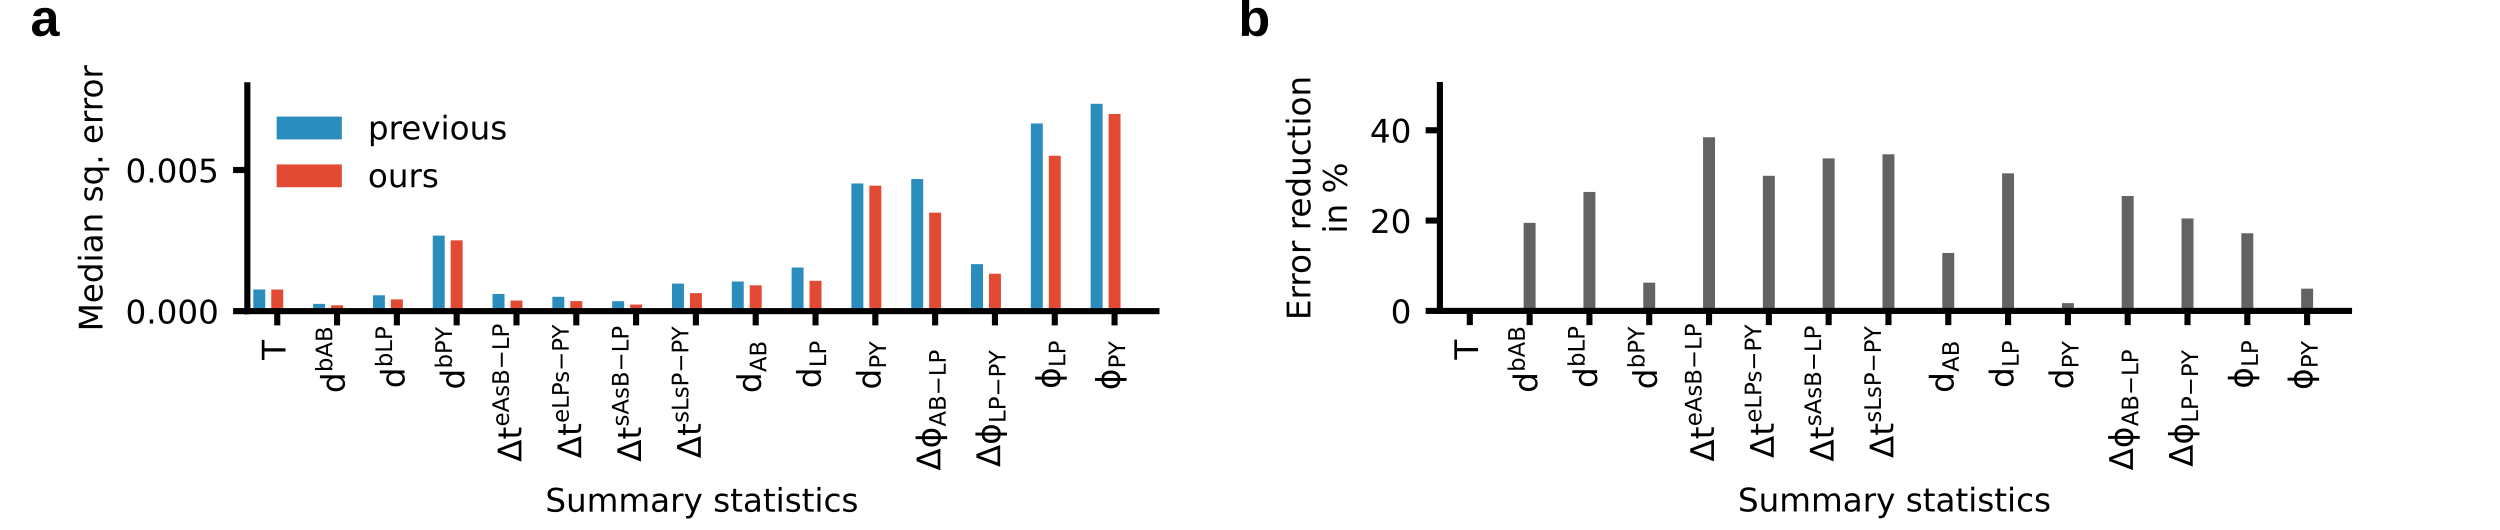
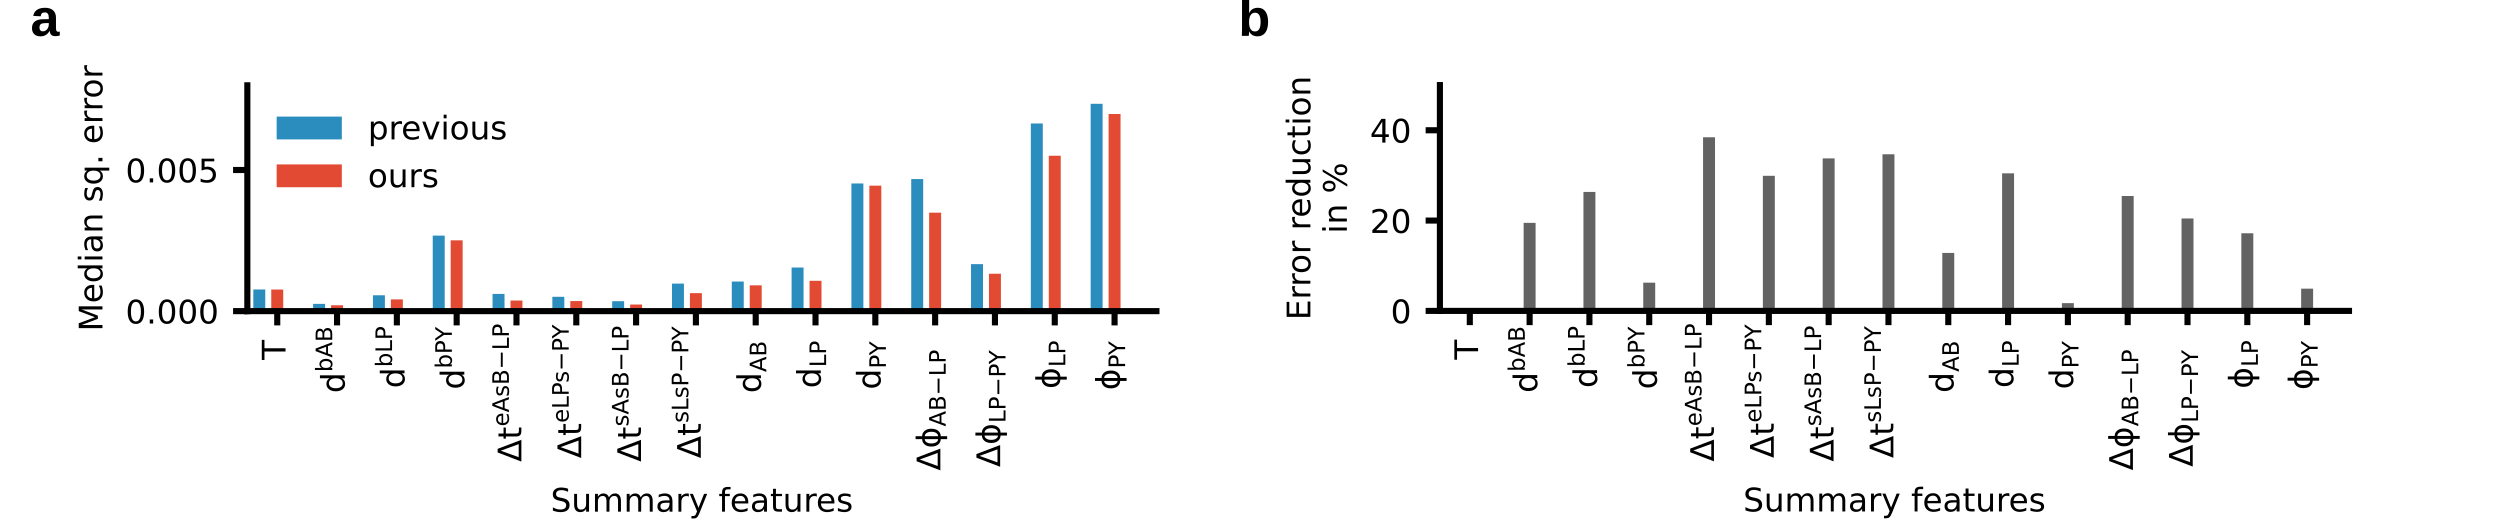
<svg xmlns="http://www.w3.org/2000/svg" xmlns:xlink="http://www.w3.org/1999/xlink" version="1.1" width="20.3cm" viewBox="0 0 20.3cm 4.3cm" height="4.3cm">
  <g>
    <g transform="translate(14.85, 11.0) scale(1) ">
      <g transform="translate(0, 0) scale(1.25) ">
        <defs>
          <style type="text/css">*{stroke-linecap:butt;stroke-linejoin:round;}</style>
        </defs>
        <g id="figure_1">
          <g id="patch_1">
            <path d="M 0 125.691  L 279.245 125.691  L 279.245 0  L 0 0  z " style="fill:none;" />
          </g>
          <g id="axes_1">
            <g id="patch_2">
              <path d="M 48.845 67.588  L 272.045 67.588  L 272.045 12.148  L 48.845 12.148  z " style="fill:none;" />
            </g>
            <g id="patch_3">
-               <path clip-path="url(#p4ade807b76)" d="M 50.313 67.588  L 53.25 67.588  L 53.25 62.268  L 50.313 62.268  z " style="fill:#2b8cbe;" />
+               <path clip-path="url(#p4ce9675aa1)" d="M 50.313 67.588  L 53.25 67.588  L 53.25 62.268  L 50.313 62.268  z " style="fill:#2b8cbe;" />
            </g>
            <g id="patch_4">
-               <path clip-path="url(#p4ade807b76)" d="M 64.998 67.588  L 67.934 67.588  L 67.934 65.808  L 64.998 65.808  z " style="fill:#2b8cbe;" />
+               <path clip-path="url(#p4ce9675aa1)" d="M 64.998 67.588  L 67.934 67.588  L 67.934 65.808  L 64.998 65.808  z " style="fill:#2b8cbe;" />
            </g>
            <g id="patch_5">
-               <path clip-path="url(#p4ade807b76)" d="M 79.682 67.588  L 82.619 67.588  L 82.619 63.686  L 79.682 63.686  z " style="fill:#2b8cbe;" />
+               <path clip-path="url(#p4ce9675aa1)" d="M 79.682 67.588  L 82.619 67.588  L 82.619 63.686  L 79.682 63.686  z " style="fill:#2b8cbe;" />
            </g>
            <g id="patch_6">
-               <path clip-path="url(#p4ade807b76)" d="M 94.366 67.588  L 97.303 67.588  L 97.303 49.051  L 94.366 49.051  z " style="fill:#2b8cbe;" />
+               <path clip-path="url(#p4ce9675aa1)" d="M 94.366 67.588  L 97.303 67.588  L 97.303 49.051  L 94.366 49.051  z " style="fill:#2b8cbe;" />
            </g>
            <g id="patch_7">
-               <path clip-path="url(#p4ade807b76)" d="M 109.05 67.588  L 111.987 67.588  L 111.987 63.369  L 109.05 63.369  z " style="fill:#2b8cbe;" />
+               <path clip-path="url(#p4ce9675aa1)" d="M 109.05 67.588  L 111.987 67.588  L 111.987 63.369  L 109.05 63.369  z " style="fill:#2b8cbe;" />
            </g>
            <g id="patch_8">
-               <path clip-path="url(#p4ade807b76)" d="M 123.734 67.588  L 126.671 67.588  L 126.671 64.066  L 123.734 64.066  z " style="fill:#2b8cbe;" />
+               <path clip-path="url(#p4ce9675aa1)" d="M 123.734 67.588  L 126.671 67.588  L 126.671 64.066  L 123.734 64.066  z " style="fill:#2b8cbe;" />
            </g>
            <g id="patch_9">
-               <path clip-path="url(#p4ade807b76)" d="M 138.419 67.588  L 141.356 67.588  L 141.356 65.147  L 138.419 65.147  z " style="fill:#2b8cbe;" />
+               <path clip-path="url(#p4ce9675aa1)" d="M 138.419 67.588  L 141.356 67.588  L 141.356 65.147  L 138.419 65.147  z " style="fill:#2b8cbe;" />
            </g>
            <g id="patch_10">
-               <path clip-path="url(#p4ade807b76)" d="M 153.103 67.588  L 156.04 67.588  L 156.04 60.836  L 153.103 60.836  z " style="fill:#2b8cbe;" />
+               <path clip-path="url(#p4ce9675aa1)" d="M 153.103 67.588  L 156.04 67.588  L 156.04 60.836  L 153.103 60.836  z " style="fill:#2b8cbe;" />
            </g>
            <g id="patch_11">
-               <path clip-path="url(#p4ade807b76)" d="M 167.787 67.588  L 170.724 67.588  L 170.724 60.326  L 167.787 60.326  z " style="fill:#2b8cbe;" />
+               <path clip-path="url(#p4ce9675aa1)" d="M 167.787 67.588  L 170.724 67.588  L 170.724 60.326  L 167.787 60.326  z " style="fill:#2b8cbe;" />
            </g>
            <g id="patch_12">
-               <path clip-path="url(#p4ade807b76)" d="M 182.471 67.588  L 185.408 67.588  L 185.408 56.885  L 182.471 56.885  z " style="fill:#2b8cbe;" />
+               <path clip-path="url(#p4ce9675aa1)" d="M 182.471 67.588  L 185.408 67.588  L 185.408 56.885  L 182.471 56.885  z " style="fill:#2b8cbe;" />
            </g>
            <g id="patch_13">
-               <path clip-path="url(#p4ade807b76)" d="M 197.156 67.588  L 200.092 67.588  L 200.092 36.246  L 197.156 36.246  z " style="fill:#2b8cbe;" />
+               <path clip-path="url(#p4ce9675aa1)" d="M 197.156 67.588  L 200.092 67.588  L 200.092 36.246  L 197.156 36.246  z " style="fill:#2b8cbe;" />
            </g>
            <g id="patch_14">
-               <path clip-path="url(#p4ade807b76)" d="M 211.84 67.588  L 214.777 67.588  L 214.777 35.166  L 211.84 35.166  z " style="fill:#2b8cbe;" />
+               <path clip-path="url(#p4ce9675aa1)" d="M 211.84 67.588  L 214.777 67.588  L 214.777 35.166  L 211.84 35.166  z " style="fill:#2b8cbe;" />
            </g>
            <g id="patch_15">
-               <path clip-path="url(#p4ade807b76)" d="M 226.524 67.588  L 229.461 67.588  L 229.461 56.045  L 226.524 56.045  z " style="fill:#2b8cbe;" />
+               <path clip-path="url(#p4ce9675aa1)" d="M 226.524 67.588  L 229.461 67.588  L 229.461 56.045  L 226.524 56.045  z " style="fill:#2b8cbe;" />
            </g>
            <g id="patch_16">
-               <path clip-path="url(#p4ade807b76)" d="M 241.208 67.588  L 244.145 67.588  L 244.145 21.515  L 241.208 21.515  z " style="fill:#2b8cbe;" />
+               <path clip-path="url(#p4ce9675aa1)" d="M 241.208 67.588  L 244.145 67.588  L 244.145 21.515  L 241.208 21.515  z " style="fill:#2b8cbe;" />
            </g>
            <g id="patch_17">
-               <path clip-path="url(#p4ade807b76)" d="M 255.892 67.588  L 258.829 67.588  L 258.829 16.69  L 255.892 16.69  z " style="fill:#2b8cbe;" />
+               <path clip-path="url(#p4ce9675aa1)" d="M 255.892 67.588  L 258.829 67.588  L 258.829 16.69  L 255.892 16.69  z " style="fill:#2b8cbe;" />
            </g>
            <g id="patch_18">
-               <path clip-path="url(#p4ade807b76)" d="M 54.719 67.588  L 57.656 67.588  L 57.656 62.282  L 54.719 62.282  z " style="fill:#e34a33;" />
+               <path clip-path="url(#p4ce9675aa1)" d="M 54.719 67.588  L 57.656 67.588  L 57.656 62.282  L 54.719 62.282  z " style="fill:#e34a33;" />
            </g>
            <g id="patch_19">
-               <path clip-path="url(#p4ade807b76)" d="M 69.403 67.588  L 72.34 67.588  L 72.34 66.155  L 69.403 66.155  z " style="fill:#e34a33;" />
+               <path clip-path="url(#p4ce9675aa1)" d="M 69.403 67.588  L 72.34 67.588  L 72.34 66.155  L 69.403 66.155  z " style="fill:#e34a33;" />
            </g>
            <g id="patch_20">
-               <path clip-path="url(#p4ade807b76)" d="M 84.087 67.588  L 87.024 67.588  L 87.024 64.714  L 84.087 64.714  z " style="fill:#e34a33;" />
+               <path clip-path="url(#p4ce9675aa1)" d="M 84.087 67.588  L 87.024 67.588  L 87.024 64.714  L 84.087 64.714  z " style="fill:#e34a33;" />
            </g>
            <g id="patch_21">
-               <path clip-path="url(#p4ade807b76)" d="M 98.771 67.588  L 101.708 67.588  L 101.708 50.208  L 98.771 50.208  z " style="fill:#e34a33;" />
+               <path clip-path="url(#p4ce9675aa1)" d="M 98.771 67.588  L 101.708 67.588  L 101.708 50.208  L 98.771 50.208  z " style="fill:#e34a33;" />
            </g>
            <g id="patch_22">
-               <path clip-path="url(#p4ade807b76)" d="M 113.456 67.588  L 116.392 67.588  L 116.392 64.991  L 113.456 64.991  z " style="fill:#e34a33;" />
+               <path clip-path="url(#p4ce9675aa1)" d="M 113.456 67.588  L 116.392 67.588  L 116.392 64.991  L 113.456 64.991  z " style="fill:#e34a33;" />
            </g>
            <g id="patch_23">
-               <path clip-path="url(#p4ade807b76)" d="M 128.14 67.588  L 131.077 67.588  L 131.077 65.12  L 128.14 65.12  z " style="fill:#e34a33;" />
+               <path clip-path="url(#p4ce9675aa1)" d="M 128.14 67.588  L 131.077 67.588  L 131.077 65.12  L 128.14 65.12  z " style="fill:#e34a33;" />
            </g>
            <g id="patch_24">
-               <path clip-path="url(#p4ade807b76)" d="M 142.824 67.588  L 145.761 67.588  L 145.761 65.971  L 142.824 65.971  z " style="fill:#e34a33;" />
+               <path clip-path="url(#p4ce9675aa1)" d="M 142.824 67.588  L 145.761 67.588  L 145.761 65.971  L 142.824 65.971  z " style="fill:#e34a33;" />
            </g>
            <g id="patch_25">
-               <path clip-path="url(#p4ade807b76)" d="M 157.508 67.588  L 160.445 67.588  L 160.445 63.177  L 157.508 63.177  z " style="fill:#e34a33;" />
+               <path clip-path="url(#p4ce9675aa1)" d="M 157.508 67.588  L 160.445 67.588  L 160.445 63.177  L 157.508 63.177  z " style="fill:#e34a33;" />
            </g>
            <g id="patch_26">
-               <path clip-path="url(#p4ade807b76)" d="M 172.192 67.588  L 175.129 67.588  L 175.129 61.258  L 172.192 61.258  z " style="fill:#e34a33;" />
+               <path clip-path="url(#p4ce9675aa1)" d="M 172.192 67.588  L 175.129 67.588  L 175.129 61.258  L 172.192 61.258  z " style="fill:#e34a33;" />
            </g>
            <g id="patch_27">
-               <path clip-path="url(#p4ade807b76)" d="M 186.877 67.588  L 189.813 67.588  L 189.813 60.144  L 186.877 60.144  z " style="fill:#e34a33;" />
+               <path clip-path="url(#p4ce9675aa1)" d="M 186.877 67.588  L 189.813 67.588  L 189.813 60.144  L 186.877 60.144  z " style="fill:#e34a33;" />
            </g>
            <g id="patch_28">
-               <path clip-path="url(#p4ade807b76)" d="M 201.561 67.588  L 204.498 67.588  L 204.498 36.785  L 201.561 36.785  z " style="fill:#e34a33;" />
+               <path clip-path="url(#p4ce9675aa1)" d="M 201.561 67.588  L 204.498 67.588  L 204.498 36.785  L 201.561 36.785  z " style="fill:#e34a33;" />
            </g>
            <g id="patch_29">
-               <path clip-path="url(#p4ade807b76)" d="M 216.245 67.588  L 219.182 67.588  L 219.182 43.417  L 216.245 43.417  z " style="fill:#e34a33;" />
+               <path clip-path="url(#p4ce9675aa1)" d="M 216.245 67.588  L 219.182 67.588  L 219.182 43.417  L 216.245 43.417  z " style="fill:#e34a33;" />
            </g>
            <g id="patch_30">
-               <path clip-path="url(#p4ade807b76)" d="M 230.929 67.588  L 233.866 67.588  L 233.866 58.407  L 230.929 58.407  z " style="fill:#e34a33;" />
+               <path clip-path="url(#p4ce9675aa1)" d="M 230.929 67.588  L 233.866 67.588  L 233.866 58.407  L 230.929 58.407  z " style="fill:#e34a33;" />
            </g>
            <g id="patch_31">
-               <path clip-path="url(#p4ade807b76)" d="M 245.613 67.588  L 248.55 67.588  L 248.55 29.434  L 245.613 29.434  z " style="fill:#e34a33;" />
+               <path clip-path="url(#p4ce9675aa1)" d="M 245.613 67.588  L 248.55 67.588  L 248.55 29.434  L 245.613 29.434  z " style="fill:#e34a33;" />
            </g>
            <g id="patch_32">
-               <path clip-path="url(#p4ade807b76)" d="M 260.298 67.588  L 263.234 67.588  L 263.234 19.196  L 260.298 19.196  z " style="fill:#e34a33;" />
+               <path clip-path="url(#p4ce9675aa1)" d="M 260.298 67.588  L 263.234 67.588  L 263.234 19.196  L 260.298 19.196  z " style="fill:#e34a33;" />
            </g>
            <g id="matplotlib.axis_1">
              <g id="xtick_1">
                <g id="line2d_1">
                  <defs>
-                     <path d="M 0 0  L 0 3.5  " id="ma82570a5be" style="stroke:#000000;stroke-width:1.5;" />
+                     <path d="M 0 0  L 0 3.5  " id="m17710b2897" style="stroke:#000000;stroke-width:1.5;" />
                  </defs>
                  <g>
-                     <use style="stroke:#000000;stroke-width:1.5;" x="56.187" xlink:href="#ma82570a5be" y="67.588" />
+                     <use style="stroke:#000000;stroke-width:1.5;" x="56.187" xlink:href="#m17710b2897" y="67.588" />
                  </g>
                </g>
                <g id="text_1">
                  <g transform="translate(58.3946 79.54812)rotate(-90)">
                    <text>
                      <tspan style="font-family:DejaVu Sans;font-size:8px;font-style:book;font-weight:book;" x="0" y="-0.172">T</tspan>
                    </text>
                  </g>
                </g>
              </g>
              <g id="xtick_2">
                <g id="line2d_2">
                  <g>
-                     <use style="stroke:#000000;stroke-width:1.5;" x="70.871" xlink:href="#ma82570a5be" y="67.588" />
+                     <use style="stroke:#000000;stroke-width:1.5;" x="70.871" xlink:href="#m17710b2897" y="67.588" />
                  </g>
                </g>
                <g id="text_2">
                  <g transform="translate(73.43132 87.70812)rotate(-90)">
                    <text>
                      <tspan style="font-family:DejaVu Sans;font-size:8px;font-style:book;font-weight:book;" x="0" y="-0.683">d</tspan>
                      <tspan style="font-family:DejaVu Sans;font-size:5.6px;font-style:book;font-weight:book;" x="5.155 5.155 8.986" y="-3.745 1.505 1.505">bAB</tspan>
                    </text>
                  </g>
                </g>
              </g>
              <g id="xtick_3">
                <g id="line2d_3">
                  <g>
-                     <use style="stroke:#000000;stroke-width:1.5;" x="85.556" xlink:href="#ma82570a5be" y="67.588" />
+                     <use style="stroke:#000000;stroke-width:1.5;" x="85.556" xlink:href="#m17710b2897" y="67.588" />
                  </g>
                </g>
                <g id="text_3">
                  <g transform="translate(88.11553 86.50813)rotate(-90)">
                    <text>
                      <tspan style="font-family:DejaVu Sans;font-size:8px;font-style:book;font-weight:book;" x="0" y="-0.683">d</tspan>
                      <tspan style="font-family:DejaVu Sans;font-size:5.6px;font-style:book;font-weight:book;" x="5.155 5.155 8.275" y="-3.745 1.505 1.505">bLP</tspan>
                    </text>
                  </g>
                </g>
              </g>
              <g id="xtick_4">
                <g id="line2d_4">
                  <g>
-                     <use style="stroke:#000000;stroke-width:1.5;" x="100.24" xlink:href="#ma82570a5be" y="67.588" />
+                     <use style="stroke:#000000;stroke-width:1.5;" x="100.24" xlink:href="#m17710b2897" y="67.588" />
                  </g>
                </g>
                <g id="text_4">
                  <g transform="translate(102.7997 86.82812)rotate(-90)">
                    <text>
                      <tspan style="font-family:DejaVu Sans;font-size:8px;font-style:book;font-weight:book;" x="0" y="-0.683">d</tspan>
                      <tspan style="font-family:DejaVu Sans;font-size:5.6px;font-style:book;font-weight:book;" x="5.155 5.155 8.532" y="-3.745 1.505 1.505">bPY</tspan>
                    </text>
                  </g>
                </g>
              </g>
              <g id="xtick_5">
                <g id="line2d_5">
                  <g>
-                     <use style="stroke:#000000;stroke-width:1.5;" x="114.924" xlink:href="#ma82570a5be" y="67.588" />
+                     <use style="stroke:#000000;stroke-width:1.5;" x="114.924" xlink:href="#m17710b2897" y="67.588" />
                  </g>
                </g>
                <g id="text_5">
                  <g transform="translate(116.9239 104.5881)rotate(-90)">
                    <text>
                      <tspan style="font-family:DejaVu Sans;font-size:8px;font-style:book;font-weight:book;" x="0 5.473" y="-0.798">Δt</tspan>
                      <tspan style="font-family:DejaVu Sans;font-size:5.6px;font-style:book;font-weight:book;" x="8.686 8.686 12.131 12.517 17.45 23.233 26.353" y="-3.861 1.389 -3.861 1.389 1.389 1.389 1.389">eAsB−LP</tspan>
                    </text>
                  </g>
                </g>
              </g>
              <g id="xtick_6">
                <g id="line2d_6">
                  <g>
-                     <use style="stroke:#000000;stroke-width:1.5;" x="129.608" xlink:href="#ma82570a5be" y="67.588" />
+                     <use style="stroke:#000000;stroke-width:1.5;" x="129.608" xlink:href="#m17710b2897" y="67.588" />
                  </g>
                </g>
                <g id="text_6">
                  <g transform="translate(131.6082 103.7081)rotate(-90)">
                    <text>
                      <tspan style="font-family:DejaVu Sans;font-size:8px;font-style:book;font-weight:book;" x="0 5.473" y="-0.798">Δt</tspan>
                      <tspan style="font-family:DejaVu Sans;font-size:5.6px;font-style:book;font-weight:book;" x="8.686 8.686 11.806 12.131 16.274 22.057 25.434" y="-3.861 1.389 1.389 -3.861 1.389 1.389 1.389">eLPs−PY</tspan>
                    </text>
                  </g>
                </g>
              </g>
              <g id="xtick_7">
                <g id="line2d_7">
                  <g>
-                     <use style="stroke:#000000;stroke-width:1.5;" x="144.292" xlink:href="#ma82570a5be" y="67.588" />
+                     <use style="stroke:#000000;stroke-width:1.5;" x="144.292" xlink:href="#m17710b2897" y="67.588" />
                  </g>
                </g>
                <g id="text_7">
                  <g transform="translate(146.2924 104.5881)rotate(-90)">
                    <text>
                      <tspan style="font-family:DejaVu Sans;font-size:8px;font-style:book;font-weight:book;" x="0 5.473" y="-0.798">Δt</tspan>
                      <tspan style="font-family:DejaVu Sans;font-size:5.6px;font-style:book;font-weight:book;" x="8.686 8.686 11.604 12.517 17.45 23.233 26.353" y="-3.861 1.389 -3.861 1.389 1.389 1.389 1.389">sAsB−LP</tspan>
                    </text>
                  </g>
                </g>
              </g>
              <g id="xtick_8">
                <g id="line2d_8">
                  <g>
-                     <use style="stroke:#000000;stroke-width:1.5;" x="158.977" xlink:href="#ma82570a5be" y="67.588" />
+                     <use style="stroke:#000000;stroke-width:1.5;" x="158.977" xlink:href="#m17710b2897" y="67.588" />
                  </g>
                </g>
                <g id="text_8">
                  <g transform="translate(160.9766 103.7081)rotate(-90)">
                    <text>
                      <tspan style="font-family:DejaVu Sans;font-size:8px;font-style:book;font-weight:book;" x="0 5.473" y="-0.798">Δt</tspan>
                      <tspan style="font-family:DejaVu Sans;font-size:5.6px;font-style:book;font-weight:book;" x="8.686 8.686 11.604 11.806 16.274 22.057 25.434" y="-3.861 1.389 -3.861 1.389 1.389 1.389 1.389">sLsP−PY</tspan>
                    </text>
                  </g>
                </g>
              </g>
              <g id="xtick_9">
                <g id="line2d_9">
                  <g>
-                     <use style="stroke:#000000;stroke-width:1.5;" x="173.661" xlink:href="#ma82570a5be" y="67.588" />
+                     <use style="stroke:#000000;stroke-width:1.5;" x="173.661" xlink:href="#m17710b2897" y="67.588" />
                  </g>
                </g>
                <g id="text_9">
                  <g transform="translate(175.8683 87.70812)rotate(-90)">
                    <text>
                      <tspan style="font-family:DejaVu Sans;font-size:8px;font-style:book;font-weight:book;" x="0" y="-0.922">d</tspan>
                      <tspan style="font-family:DejaVu Sans;font-size:5.6px;font-style:book;font-weight:book;" x="5.155 8.986" y="0.391">AB</tspan>
                    </text>
                  </g>
                </g>
              </g>
              <g id="xtick_10">
                <g id="line2d_10">
                  <g>
-                     <use style="stroke:#000000;stroke-width:1.5;" x="188.345" xlink:href="#ma82570a5be" y="67.588" />
+                     <use style="stroke:#000000;stroke-width:1.5;" x="188.345" xlink:href="#m17710b2897" y="67.588" />
                  </g>
                </g>
                <g id="text_10">
                  <g transform="translate(190.5525 86.50813)rotate(-90)">
                    <text>
                      <tspan style="font-family:DejaVu Sans;font-size:8px;font-style:book;font-weight:book;" x="0" y="-0.922">d</tspan>
                      <tspan style="font-family:DejaVu Sans;font-size:5.6px;font-style:book;font-weight:book;" x="5.155 8.275" y="0.391">LP</tspan>
                    </text>
                  </g>
                </g>
              </g>
              <g id="xtick_11">
                <g id="line2d_11">
                  <g>
-                     <use style="stroke:#000000;stroke-width:1.5;" x="203.029" xlink:href="#ma82570a5be" y="67.588" />
+                     <use style="stroke:#000000;stroke-width:1.5;" x="203.029" xlink:href="#m17710b2897" y="67.588" />
                  </g>
                </g>
                <g id="text_11">
                  <g transform="translate(205.2367 86.82812)rotate(-90)">
                    <text>
                      <tspan style="font-family:DejaVu Sans;font-size:8px;font-style:book;font-weight:book;" x="0" y="-0.922">d</tspan>
                      <tspan style="font-family:DejaVu Sans;font-size:5.6px;font-style:book;font-weight:book;" x="5.155 8.532" y="0.391">PY</tspan>
                    </text>
                  </g>
                </g>
              </g>
              <g id="xtick_12">
                <g id="line2d_12">
                  <g>
-                     <use style="stroke:#000000;stroke-width:1.5;" x="217.713" xlink:href="#ma82570a5be" y="67.588" />
+                     <use style="stroke:#000000;stroke-width:1.5;" x="217.713" xlink:href="#m17710b2897" y="67.588" />
                  </g>
                </g>
                <g id="text_12">
                  <g transform="translate(219.9134 106.7481)rotate(-90)">
                    <text>
                      <tspan style="font-family:DejaVu Sans;font-size:8px;font-style:book;font-weight:book;" x="0 5.473" y="-0.922">Δϕ</tspan>
                      <tspan style="font-family:DejaVu Sans;font-size:5.6px;font-style:book;font-weight:book;" x="10.827 14.657 19.59 25.373 28.493" y="0.391">AB−LP</tspan>
                    </text>
                  </g>
                </g>
              </g>
              <g id="xtick_13">
                <g id="line2d_13">
                  <g>
-                     <use style="stroke:#000000;stroke-width:1.5;" x="232.398" xlink:href="#ma82570a5be" y="67.588" />
+                     <use style="stroke:#000000;stroke-width:1.5;" x="232.398" xlink:href="#m17710b2897" y="67.588" />
                  </g>
                </g>
                <g id="text_13">
                  <g transform="translate(234.5976 105.8681)rotate(-90)">
                    <text>
                      <tspan style="font-family:DejaVu Sans;font-size:8px;font-style:book;font-weight:book;" x="0 5.473" y="-0.922">Δϕ</tspan>
                      <tspan style="font-family:DejaVu Sans;font-size:5.6px;font-style:book;font-weight:book;" x="10.827 13.946 18.414 24.198 27.575" y="0.391">LP−PY</tspan>
                    </text>
                  </g>
                </g>
              </g>
              <g id="xtick_14">
                <g id="line2d_14">
                  <g>
-                     <use style="stroke:#000000;stroke-width:1.5;" x="247.082" xlink:href="#ma82570a5be" y="67.588" />
+                     <use style="stroke:#000000;stroke-width:1.5;" x="247.082" xlink:href="#m17710b2897" y="67.588" />
                  </g>
                </g>
                <g id="text_14">
                  <g transform="translate(249.2818 86.66813)rotate(-90)">
                    <text>
                      <tspan style="font-family:DejaVu Sans;font-size:8px;font-style:book;font-weight:book;" x="0" y="-0.922">ϕ</tspan>
                      <tspan style="font-family:DejaVu Sans;font-size:5.6px;font-style:book;font-weight:book;" x="5.354 8.474" y="0.391">LP</tspan>
                    </text>
                  </g>
                </g>
              </g>
              <g id="xtick_15">
                <g id="line2d_15">
                  <g>
-                     <use style="stroke:#000000;stroke-width:1.5;" x="261.766" xlink:href="#ma82570a5be" y="67.588" />
+                     <use style="stroke:#000000;stroke-width:1.5;" x="261.766" xlink:href="#m17710b2897" y="67.588" />
                  </g>
                </g>
                <g id="text_15">
                  <g transform="translate(263.9661 86.98812)rotate(-90)">
                    <text>
                      <tspan style="font-family:DejaVu Sans;font-size:8px;font-style:book;font-weight:book;" x="0" y="-0.922">ϕ</tspan>
                      <tspan style="font-family:DejaVu Sans;font-size:5.6px;font-style:book;font-weight:book;" x="5.354 8.731" y="0.391">PY</tspan>
                    </text>
                  </g>
                </g>
              </g>
              <g id="text_16">
-                 <text style="font-family:DejaVu Sans;font-size:8px;font-stretch:normal;font-style:normal;font-weight:normal;text-anchor:middle;" transform="rotate(-0, 160.445, 116.8269)" x="160.445" y="116.827">Summary statistics</text>
+                 <text style="font-family:DejaVu Sans;font-size:8px;font-stretch:normal;font-style:normal;font-weight:normal;text-anchor:middle;" transform="rotate(-0, 160.445, 116.8269)" x="160.445" y="116.827">Summary features</text>
              </g>
            </g>
            <g id="matplotlib.axis_2">
              <g id="ytick_1">
                <g id="line2d_16">
                  <defs>
-                     <path d="M 0 0  L -3.5 0  " id="m1cff7b3cfd" style="stroke:#000000;stroke-width:1.5;" />
+                     <path d="M 0 0  L -3.5 0  " id="m229d8a53e0" style="stroke:#000000;stroke-width:1.5;" />
                  </defs>
                  <g>
-                     <use style="stroke:#000000;stroke-width:1.5;" x="48.845" xlink:href="#m1cff7b3cfd" y="67.588" />
+                     <use style="stroke:#000000;stroke-width:1.5;" x="48.845" xlink:href="#m229d8a53e0" y="67.588" />
                  </g>
                </g>
                <g id="text_17">
                  <text style="font-family:DejaVu Sans;font-size:8px;font-stretch:normal;font-style:normal;font-weight:normal;text-anchor:end;" transform="rotate(-0, 41.845, 70.6275)" x="41.845" y="70.627">0.000</text>
                </g>
              </g>
              <g id="ytick_2">
                <g id="line2d_17">
                  <g>
-                     <use style="stroke:#000000;stroke-width:1.5;" x="48.845" xlink:href="#m1cff7b3cfd" y="32.938" />
+                     <use style="stroke:#000000;stroke-width:1.5;" x="48.845" xlink:href="#m229d8a53e0" y="32.938" />
                  </g>
                </g>
                <g id="text_18">
                  <text style="font-family:DejaVu Sans;font-size:8px;font-stretch:normal;font-style:normal;font-weight:normal;text-anchor:end;" transform="rotate(-0, 41.845, 35.9775)" x="41.845" y="35.977">0.005</text>
                </g>
              </g>
              <g id="text_19">
                <text style="font-family:DejaVu Sans;font-size:8px;font-stretch:normal;font-style:normal;font-weight:normal;text-anchor:middle;" transform="rotate(-90, 13.27875, 39.86812)" x="13.279" y="39.868">Median sq. error</text>
              </g>
            </g>
            <g id="patch_33">
              <path d="M 48.845 67.588  L 48.845 12.148  " style="fill:none;stroke:#000000;stroke-linecap:square;stroke-linejoin:miter;stroke-width:1.5;" />
            </g>
            <g id="patch_34">
              <path d="M 48.845 67.588  L 272.045 67.588  " style="fill:none;stroke:#000000;stroke-linecap:square;stroke-linejoin:miter;stroke-width:1.5;" />
            </g>
            <g id="legend_1">
              <g id="patch_35">
                <path d="M 56.045 25.427  L 72.045 25.427  L 72.045 19.827  L 56.045 19.827  z " style="fill:#2b8cbe;" />
              </g>
              <g id="text_20">
                <text style="font-family:DejaVu Sans;font-size:8px;font-stretch:normal;font-style:normal;font-weight:normal;text-anchor:start;" transform="rotate(-0, 78.445, 25.42687)" x="78.445" y="25.427">previous</text>
              </g>
              <g id="patch_36">
                <path d="M 56.045 37.169  L 72.045 37.169  L 72.045 31.569  L 56.045 31.569  z " style="fill:#e34a33;" />
              </g>
              <g id="text_21">
                <text style="font-family:DejaVu Sans;font-size:8px;font-stretch:normal;font-style:normal;font-weight:normal;text-anchor:start;" transform="rotate(-0, 78.445, 37.16938)" x="78.445" y="37.169">ours</text>
              </g>
            </g>
          </g>
        </g>
        <defs>
-           <clipPath id="p4ade807b76">
+           <clipPath id="p4ce9675aa1">
            <rect height="55.44" width="223.2" x="48.845" y="12.148" />
          </clipPath>
        </defs>
      </g>
      <text x="-5.5" y="0.0" font-size="12pt" font-family="Arial" font-weight="800" letter-spacing="0" text-anchor="start" fill="black">a</text>
    </g>
    <g transform="translate(385.55, 14.3) scale(1) ">
      <g transform="translate(0, 0) scale(1.25) ">
        <defs>
          <style type="text/css">*{stroke-linecap:butt;stroke-linejoin:round;}</style>
        </defs>
        <g id="figure_1">
          <g id="patch_1">
            <path d="M 0 122.993  L 275.481 122.993  L 275.481 0  L 0 0  z " style="fill:none;" />
          </g>
          <g id="axes_1">
            <g id="patch_2">
              <path d="M 45.081 64.891  L 268.281 64.891  L 268.281 9.451  L 45.081 9.451  z " style="fill:none;" />
            </g>
            <g id="patch_3">
-               <path clip-path="url(#p49a04a4820)" d="M 50.954 64.891  L 53.891 64.891  L 53.891 64.603  L 50.954 64.603  z " style="fill:#636363;" />
+               <path clip-path="url(#p24ece297d7)" d="M 50.954 64.891  L 53.891 64.891  L 53.891 64.603  L 50.954 64.603  z " style="fill:#636363;" />
            </g>
            <g id="patch_4">
-               <path clip-path="url(#p49a04a4820)" d="M 65.639 64.891  L 68.575 64.891  L 68.575 43.272  L 65.639 43.272  z " style="fill:#636363;" />
+               <path clip-path="url(#p24ece297d7)" d="M 65.639 64.891  L 68.575 64.891  L 68.575 43.272  L 65.639 43.272  z " style="fill:#636363;" />
            </g>
            <g id="patch_5">
-               <path clip-path="url(#p49a04a4820)" d="M 80.323 64.891  L 83.26 64.891  L 83.26 35.69  L 80.323 35.69  z " style="fill:#636363;" />
+               <path clip-path="url(#p24ece297d7)" d="M 80.323 64.891  L 83.26 64.891  L 83.26 35.69  L 80.323 35.69  z " style="fill:#636363;" />
            </g>
            <g id="patch_6">
-               <path clip-path="url(#p49a04a4820)" d="M 95.007 64.891  L 97.944 64.891  L 97.944 57.966  L 95.007 57.966  z " style="fill:#636363;" />
+               <path clip-path="url(#p24ece297d7)" d="M 95.007 64.891  L 97.944 64.891  L 97.944 57.966  L 95.007 57.966  z " style="fill:#636363;" />
            </g>
            <g id="patch_7">
-               <path clip-path="url(#p49a04a4820)" d="M 109.691 64.891  L 112.628 64.891  L 112.628 22.268  L 109.691 22.268  z " style="fill:#636363;" />
+               <path clip-path="url(#p24ece297d7)" d="M 109.691 64.891  L 112.628 64.891  L 112.628 22.268  L 109.691 22.268  z " style="fill:#636363;" />
            </g>
            <g id="patch_8">
-               <path clip-path="url(#p49a04a4820)" d="M 124.375 64.891  L 127.312 64.891  L 127.312 31.722  L 124.375 31.722  z " style="fill:#636363;" />
+               <path clip-path="url(#p24ece297d7)" d="M 124.375 64.891  L 127.312 64.891  L 127.312 31.722  L 124.375 31.722  z " style="fill:#636363;" />
            </g>
            <g id="patch_9">
-               <path clip-path="url(#p49a04a4820)" d="M 139.06 64.891  L 141.997 64.891  L 141.997 27.45  L 139.06 27.45  z " style="fill:#636363;" />
+               <path clip-path="url(#p24ece297d7)" d="M 139.06 64.891  L 141.997 64.891  L 141.997 27.45  L 139.06 27.45  z " style="fill:#636363;" />
            </g>
            <g id="patch_10">
-               <path clip-path="url(#p49a04a4820)" d="M 153.744 64.891  L 156.681 64.891  L 156.681 26.441  L 153.744 26.441  z " style="fill:#636363;" />
+               <path clip-path="url(#p24ece297d7)" d="M 153.744 64.891  L 156.681 64.891  L 156.681 26.441  L 153.744 26.441  z " style="fill:#636363;" />
            </g>
            <g id="patch_11">
-               <path clip-path="url(#p49a04a4820)" d="M 168.428 64.891  L 171.365 64.891  L 171.365 50.66  L 168.428 50.66  z " style="fill:#636363;" />
+               <path clip-path="url(#p24ece297d7)" d="M 168.428 64.891  L 171.365 64.891  L 171.365 50.66  L 168.428 50.66  z " style="fill:#636363;" />
            </g>
            <g id="patch_12">
-               <path clip-path="url(#p49a04a4820)" d="M 183.112 64.891  L 186.049 64.891  L 186.049 31.123  L 183.112 31.123  z " style="fill:#636363;" />
+               <path clip-path="url(#p24ece297d7)" d="M 183.112 64.891  L 186.049 64.891  L 186.049 31.123  L 183.112 31.123  z " style="fill:#636363;" />
            </g>
            <g id="patch_13">
-               <path clip-path="url(#p49a04a4820)" d="M 197.797 64.891  L 200.733 64.891  L 200.733 62.984  L 197.797 62.984  z " style="fill:#636363;" />
+               <path clip-path="url(#p24ece297d7)" d="M 197.797 64.891  L 200.733 64.891  L 200.733 62.984  L 197.797 62.984  z " style="fill:#636363;" />
            </g>
            <g id="patch_14">
-               <path clip-path="url(#p49a04a4820)" d="M 212.481 64.891  L 215.418 64.891  L 215.418 36.674  L 212.481 36.674  z " style="fill:#636363;" />
+               <path clip-path="url(#p24ece297d7)" d="M 212.481 64.891  L 215.418 64.891  L 215.418 36.674  L 212.481 36.674  z " style="fill:#636363;" />
            </g>
            <g id="patch_15">
-               <path clip-path="url(#p49a04a4820)" d="M 227.165 64.891  L 230.102 64.891  L 230.102 42.203  L 227.165 42.203  z " style="fill:#636363;" />
+               <path clip-path="url(#p24ece297d7)" d="M 227.165 64.891  L 230.102 64.891  L 230.102 42.203  L 227.165 42.203  z " style="fill:#636363;" />
            </g>
            <g id="patch_16">
-               <path clip-path="url(#p49a04a4820)" d="M 241.849 64.891  L 244.786 64.891  L 244.786 45.833  L 241.849 45.833  z " style="fill:#636363;" />
+               <path clip-path="url(#p24ece297d7)" d="M 241.849 64.891  L 244.786 64.891  L 244.786 45.833  L 241.849 45.833  z " style="fill:#636363;" />
            </g>
            <g id="patch_17">
-               <path clip-path="url(#p49a04a4820)" d="M 256.533 64.891  L 259.47 64.891  L 259.47 59.432  L 256.533 59.432  z " style="fill:#636363;" />
+               <path clip-path="url(#p24ece297d7)" d="M 256.533 64.891  L 259.47 64.891  L 259.47 59.432  L 256.533 59.432  z " style="fill:#636363;" />
            </g>
            <g id="matplotlib.axis_1">
              <g id="xtick_1">
                <g id="line2d_1">
                  <defs>
-                     <path d="M 0 0  L 0 3.5  " id="m052b9a0524" style="stroke:#000000;stroke-width:1.5;" />
+                     <path d="M 0 0  L 0 3.5  " id="m70ba0084f9" style="stroke:#000000;stroke-width:1.5;" />
                  </defs>
                  <g>
-                     <use style="stroke:#000000;stroke-width:1.5;" x="52.423" xlink:href="#m052b9a0524" y="64.891" />
+                     <use style="stroke:#000000;stroke-width:1.5;" x="52.423" xlink:href="#m70ba0084f9" y="64.891" />
                  </g>
                </g>
                <g id="text_1">
                  <g transform="translate(54.63036 76.85062)rotate(-90)">
                    <text>
                      <tspan style="font-family:DejaVu Sans;font-size:8px;font-style:book;font-weight:book;" x="0" y="-0.172">T</tspan>
                    </text>
                  </g>
                </g>
              </g>
              <g id="xtick_2">
                <g id="line2d_2">
                  <g>
-                     <use style="stroke:#000000;stroke-width:1.5;" x="67.107" xlink:href="#m052b9a0524" y="64.891" />
+                     <use style="stroke:#000000;stroke-width:1.5;" x="67.107" xlink:href="#m70ba0084f9" y="64.891" />
                  </g>
                </g>
                <g id="text_2">
                  <g transform="translate(69.66707 85.01063)rotate(-90)">
                    <text>
                      <tspan style="font-family:DejaVu Sans;font-size:8px;font-style:book;font-weight:book;" x="0" y="-0.683">d</tspan>
                      <tspan style="font-family:DejaVu Sans;font-size:5.6px;font-style:book;font-weight:book;" x="5.155 5.155 8.986" y="-3.745 1.505 1.505">bAB</tspan>
                    </text>
                  </g>
                </g>
              </g>
              <g id="xtick_3">
                <g id="line2d_3">
                  <g>
-                     <use style="stroke:#000000;stroke-width:1.5;" x="81.791" xlink:href="#m052b9a0524" y="64.891" />
+                     <use style="stroke:#000000;stroke-width:1.5;" x="81.791" xlink:href="#m70ba0084f9" y="64.891" />
                  </g>
                </g>
                <g id="text_3">
                  <g transform="translate(84.35128 83.81063)rotate(-90)">
                    <text>
                      <tspan style="font-family:DejaVu Sans;font-size:8px;font-style:book;font-weight:book;" x="0" y="-0.683">d</tspan>
                      <tspan style="font-family:DejaVu Sans;font-size:5.6px;font-style:book;font-weight:book;" x="5.155 5.155 8.275" y="-3.745 1.505 1.505">bLP</tspan>
                    </text>
                  </g>
                </g>
              </g>
              <g id="xtick_4">
                <g id="line2d_4">
                  <g>
-                     <use style="stroke:#000000;stroke-width:1.5;" x="96.475" xlink:href="#m052b9a0524" y="64.891" />
+                     <use style="stroke:#000000;stroke-width:1.5;" x="96.475" xlink:href="#m70ba0084f9" y="64.891" />
                  </g>
                </g>
                <g id="text_4">
                  <g transform="translate(99.03549 84.13062)rotate(-90)">
                    <text>
                      <tspan style="font-family:DejaVu Sans;font-size:8px;font-style:book;font-weight:book;" x="0" y="-0.683">d</tspan>
                      <tspan style="font-family:DejaVu Sans;font-size:5.6px;font-style:book;font-weight:book;" x="5.155 5.155 8.532" y="-3.745 1.505 1.505">bPY</tspan>
                    </text>
                  </g>
                </g>
              </g>
              <g id="xtick_5">
                <g id="line2d_5">
                  <g>
-                     <use style="stroke:#000000;stroke-width:1.5;" x="111.16" xlink:href="#m052b9a0524" y="64.891" />
+                     <use style="stroke:#000000;stroke-width:1.5;" x="111.16" xlink:href="#m70ba0084f9" y="64.891" />
                  </g>
                </g>
                <g id="text_5">
                  <g transform="translate(113.1597 101.8906)rotate(-90)">
                    <text>
                      <tspan style="font-family:DejaVu Sans;font-size:8px;font-style:book;font-weight:book;" x="0 5.473" y="-0.798">Δt</tspan>
                      <tspan style="font-family:DejaVu Sans;font-size:5.6px;font-style:book;font-weight:book;" x="8.686 8.686 12.131 12.517 17.45 23.233 26.353" y="-3.861 1.389 -3.861 1.389 1.389 1.389 1.389">eAsB−LP</tspan>
                    </text>
                  </g>
                </g>
              </g>
              <g id="xtick_6">
                <g id="line2d_6">
                  <g>
-                     <use style="stroke:#000000;stroke-width:1.5;" x="125.844" xlink:href="#m052b9a0524" y="64.891" />
+                     <use style="stroke:#000000;stroke-width:1.5;" x="125.844" xlink:href="#m70ba0084f9" y="64.891" />
                  </g>
                </g>
                <g id="text_6">
                  <g transform="translate(127.8439 101.0106)rotate(-90)">
                    <text>
                      <tspan style="font-family:DejaVu Sans;font-size:8px;font-style:book;font-weight:book;" x="0 5.473" y="-0.798">Δt</tspan>
                      <tspan style="font-family:DejaVu Sans;font-size:5.6px;font-style:book;font-weight:book;" x="8.686 8.686 11.806 12.131 16.274 22.057 25.434" y="-3.861 1.389 1.389 -3.861 1.389 1.389 1.389">eLPs−PY</tspan>
                    </text>
                  </g>
                </g>
              </g>
              <g id="xtick_7">
                <g id="line2d_7">
                  <g>
-                     <use style="stroke:#000000;stroke-width:1.5;" x="140.528" xlink:href="#m052b9a0524" y="64.891" />
+                     <use style="stroke:#000000;stroke-width:1.5;" x="140.528" xlink:href="#m70ba0084f9" y="64.891" />
                  </g>
                </g>
                <g id="text_7">
                  <g transform="translate(142.5281 101.8906)rotate(-90)">
                    <text>
                      <tspan style="font-family:DejaVu Sans;font-size:8px;font-style:book;font-weight:book;" x="0 5.473" y="-0.798">Δt</tspan>
                      <tspan style="font-family:DejaVu Sans;font-size:5.6px;font-style:book;font-weight:book;" x="8.686 8.686 11.604 12.517 17.45 23.233 26.353" y="-3.861 1.389 -3.861 1.389 1.389 1.389 1.389">sAsB−LP</tspan>
                    </text>
                  </g>
                </g>
              </g>
              <g id="xtick_8">
                <g id="line2d_8">
                  <g>
-                     <use style="stroke:#000000;stroke-width:1.5;" x="155.212" xlink:href="#m052b9a0524" y="64.891" />
+                     <use style="stroke:#000000;stroke-width:1.5;" x="155.212" xlink:href="#m70ba0084f9" y="64.891" />
                  </g>
                </g>
                <g id="text_8">
                  <g transform="translate(157.2123 101.0106)rotate(-90)">
                    <text>
                      <tspan style="font-family:DejaVu Sans;font-size:8px;font-style:book;font-weight:book;" x="0 5.473" y="-0.798">Δt</tspan>
                      <tspan style="font-family:DejaVu Sans;font-size:5.6px;font-style:book;font-weight:book;" x="8.686 8.686 11.604 11.806 16.274 22.057 25.434" y="-3.861 1.389 -3.861 1.389 1.389 1.389 1.389">sLsP−PY</tspan>
                    </text>
                  </g>
                </g>
              </g>
              <g id="xtick_9">
                <g id="line2d_9">
                  <g>
-                     <use style="stroke:#000000;stroke-width:1.5;" x="169.897" xlink:href="#m052b9a0524" y="64.891" />
+                     <use style="stroke:#000000;stroke-width:1.5;" x="169.897" xlink:href="#m70ba0084f9" y="64.891" />
                  </g>
                </g>
                <g id="text_9">
                  <g transform="translate(172.104 85.01063)rotate(-90)">
                    <text>
                      <tspan style="font-family:DejaVu Sans;font-size:8px;font-style:book;font-weight:book;" x="0" y="-0.922">d</tspan>
                      <tspan style="font-family:DejaVu Sans;font-size:5.6px;font-style:book;font-weight:book;" x="5.155 8.986" y="0.391">AB</tspan>
                    </text>
                  </g>
                </g>
              </g>
              <g id="xtick_10">
                <g id="line2d_10">
                  <g>
-                     <use style="stroke:#000000;stroke-width:1.5;" x="184.581" xlink:href="#m052b9a0524" y="64.891" />
+                     <use style="stroke:#000000;stroke-width:1.5;" x="184.581" xlink:href="#m70ba0084f9" y="64.891" />
                  </g>
                </g>
                <g id="text_10">
                  <g transform="translate(186.7883 83.81063)rotate(-90)">
                    <text>
                      <tspan style="font-family:DejaVu Sans;font-size:8px;font-style:book;font-weight:book;" x="0" y="-0.922">d</tspan>
                      <tspan style="font-family:DejaVu Sans;font-size:5.6px;font-style:book;font-weight:book;" x="5.155 8.275" y="0.391">LP</tspan>
                    </text>
                  </g>
                </g>
              </g>
              <g id="xtick_11">
                <g id="line2d_11">
                  <g>
-                     <use style="stroke:#000000;stroke-width:1.5;" x="199.265" xlink:href="#m052b9a0524" y="64.891" />
+                     <use style="stroke:#000000;stroke-width:1.5;" x="199.265" xlink:href="#m70ba0084f9" y="64.891" />
                  </g>
                </g>
                <g id="text_11">
                  <g transform="translate(201.4725 84.13062)rotate(-90)">
                    <text>
                      <tspan style="font-family:DejaVu Sans;font-size:8px;font-style:book;font-weight:book;" x="0" y="-0.922">d</tspan>
                      <tspan style="font-family:DejaVu Sans;font-size:5.6px;font-style:book;font-weight:book;" x="5.155 8.532" y="0.391">PY</tspan>
                    </text>
                  </g>
                </g>
              </g>
              <g id="xtick_12">
                <g id="line2d_12">
                  <g>
-                     <use style="stroke:#000000;stroke-width:1.5;" x="213.949" xlink:href="#m052b9a0524" y="64.891" />
+                     <use style="stroke:#000000;stroke-width:1.5;" x="213.949" xlink:href="#m70ba0084f9" y="64.891" />
                  </g>
                </g>
                <g id="text_12">
                  <g transform="translate(216.1492 104.0506)rotate(-90)">
                    <text>
                      <tspan style="font-family:DejaVu Sans;font-size:8px;font-style:book;font-weight:book;" x="0 5.473" y="-0.922">Δϕ</tspan>
                      <tspan style="font-family:DejaVu Sans;font-size:5.6px;font-style:book;font-weight:book;" x="10.827 14.657 19.59 25.373 28.493" y="0.391">AB−LP</tspan>
                    </text>
                  </g>
                </g>
              </g>
              <g id="xtick_13">
                <g id="line2d_13">
                  <g>
-                     <use style="stroke:#000000;stroke-width:1.5;" x="228.633" xlink:href="#m052b9a0524" y="64.891" />
+                     <use style="stroke:#000000;stroke-width:1.5;" x="228.633" xlink:href="#m70ba0084f9" y="64.891" />
                  </g>
                </g>
                <g id="text_13">
                  <g transform="translate(230.8334 103.1706)rotate(-90)">
                    <text>
                      <tspan style="font-family:DejaVu Sans;font-size:8px;font-style:book;font-weight:book;" x="0 5.473" y="-0.922">Δϕ</tspan>
                      <tspan style="font-family:DejaVu Sans;font-size:5.6px;font-style:book;font-weight:book;" x="10.827 13.946 18.414 24.198 27.575" y="0.391">LP−PY</tspan>
                    </text>
                  </g>
                </g>
              </g>
              <g id="xtick_14">
                <g id="line2d_14">
                  <g>
-                     <use style="stroke:#000000;stroke-width:1.5;" x="243.318" xlink:href="#m052b9a0524" y="64.891" />
+                     <use style="stroke:#000000;stroke-width:1.5;" x="243.318" xlink:href="#m70ba0084f9" y="64.891" />
                  </g>
                </g>
                <g id="text_14">
                  <g transform="translate(245.5176 83.97062)rotate(-90)">
                    <text>
                      <tspan style="font-family:DejaVu Sans;font-size:8px;font-style:book;font-weight:book;" x="0" y="-0.922">ϕ</tspan>
                      <tspan style="font-family:DejaVu Sans;font-size:5.6px;font-style:book;font-weight:book;" x="5.354 8.474" y="0.391">LP</tspan>
                    </text>
                  </g>
                </g>
              </g>
              <g id="xtick_15">
                <g id="line2d_15">
                  <g>
-                     <use style="stroke:#000000;stroke-width:1.5;" x="258.002" xlink:href="#m052b9a0524" y="64.891" />
+                     <use style="stroke:#000000;stroke-width:1.5;" x="258.002" xlink:href="#m70ba0084f9" y="64.891" />
                  </g>
                </g>
                <g id="text_15">
                  <g transform="translate(260.2018 84.29063)rotate(-90)">
                    <text>
                      <tspan style="font-family:DejaVu Sans;font-size:8px;font-style:book;font-weight:book;" x="0" y="-0.922">ϕ</tspan>
                      <tspan style="font-family:DejaVu Sans;font-size:5.6px;font-style:book;font-weight:book;" x="5.354 8.731" y="0.391">PY</tspan>
                    </text>
                  </g>
                </g>
              </g>
              <g id="text_16">
-                 <text style="font-family:DejaVu Sans;font-size:8px;font-stretch:normal;font-style:normal;font-weight:normal;text-anchor:middle;" transform="rotate(-0, 156.6807, 114.1294)" x="156.681" y="114.129">Summary statistics</text>
+                 <text style="font-family:DejaVu Sans;font-size:8px;font-stretch:normal;font-style:normal;font-weight:normal;text-anchor:middle;" transform="rotate(-0, 156.6807, 114.1294)" x="156.681" y="114.129">Summary features</text>
              </g>
            </g>
            <g id="matplotlib.axis_2">
              <g id="ytick_1">
                <g id="line2d_16">
                  <defs>
-                     <path d="M 0 0  L -3.5 0  " id="m42ff73e4c6" style="stroke:#000000;stroke-width:1.5;" />
+                     <path d="M 0 0  L -3.5 0  " id="m44f4a914e4" style="stroke:#000000;stroke-width:1.5;" />
                  </defs>
                  <g>
-                     <use style="stroke:#000000;stroke-width:1.5;" x="45.081" xlink:href="#m42ff73e4c6" y="64.891" />
+                     <use style="stroke:#000000;stroke-width:1.5;" x="45.081" xlink:href="#m44f4a914e4" y="64.891" />
                  </g>
                </g>
                <g id="text_17">
                  <text style="font-family:DejaVu Sans;font-size:8px;font-stretch:normal;font-style:normal;font-weight:normal;text-anchor:end;" transform="rotate(-0, 38.08075, 67.93)" x="38.081" y="67.93">0</text>
                </g>
              </g>
              <g id="ytick_2">
                <g id="line2d_17">
                  <g>
-                     <use style="stroke:#000000;stroke-width:1.5;" x="45.081" xlink:href="#m42ff73e4c6" y="42.715" />
+                     <use style="stroke:#000000;stroke-width:1.5;" x="45.081" xlink:href="#m44f4a914e4" y="42.715" />
                  </g>
                </g>
                <g id="text_18">
                  <text style="font-family:DejaVu Sans;font-size:8px;font-stretch:normal;font-style:normal;font-weight:normal;text-anchor:end;" transform="rotate(-0, 38.08075, 45.754)" x="38.081" y="45.754">20</text>
                </g>
              </g>
              <g id="ytick_3">
                <g id="line2d_18">
                  <g>
-                     <use style="stroke:#000000;stroke-width:1.5;" x="45.081" xlink:href="#m42ff73e4c6" y="20.539" />
+                     <use style="stroke:#000000;stroke-width:1.5;" x="45.081" xlink:href="#m44f4a914e4" y="20.539" />
                  </g>
                </g>
                <g id="text_19">
                  <text style="font-family:DejaVu Sans;font-size:8px;font-stretch:normal;font-style:normal;font-weight:normal;text-anchor:end;" transform="rotate(-0, 38.08075, 23.578)" x="38.081" y="23.578">40</text>
                </g>
              </g>
              <g id="text_20">
                <text style="font-family:DejaVu Sans;font-size:8px;font-stretch:normal;font-style:normal;font-weight:normal;" transform="translate(13.27875 67.14125)rotate(-90)">Error reduction</text>
                <text style="font-family:DejaVu Sans;font-size:8px;font-stretch:normal;font-style:normal;font-weight:normal;" transform="translate(22.237 45.88875)rotate(-90)">in %</text>
              </g>
            </g>
            <g id="patch_18">
              <path d="M 45.081 64.891  L 45.081 9.451  " style="fill:none;stroke:#000000;stroke-linecap:square;stroke-linejoin:miter;stroke-width:1.5;" />
            </g>
            <g id="patch_19">
              <path d="M 45.081 64.891  L 268.281 64.891  " style="fill:none;stroke:#000000;stroke-linecap:square;stroke-linejoin:miter;stroke-width:1.5;" />
            </g>
          </g>
        </g>
        <defs>
-           <clipPath id="p49a04a4820">
+           <clipPath id="p24ece297d7">
            <rect height="55.44" width="223.2" x="45.081" y="9.451" />
          </clipPath>
        </defs>
      </g>
      <text x="-5.5" y="-3.3" font-size="12pt" font-family="Arial" font-weight="800" letter-spacing="0" text-anchor="start" fill="black">b</text>
    </g>
  </g>
</svg>
